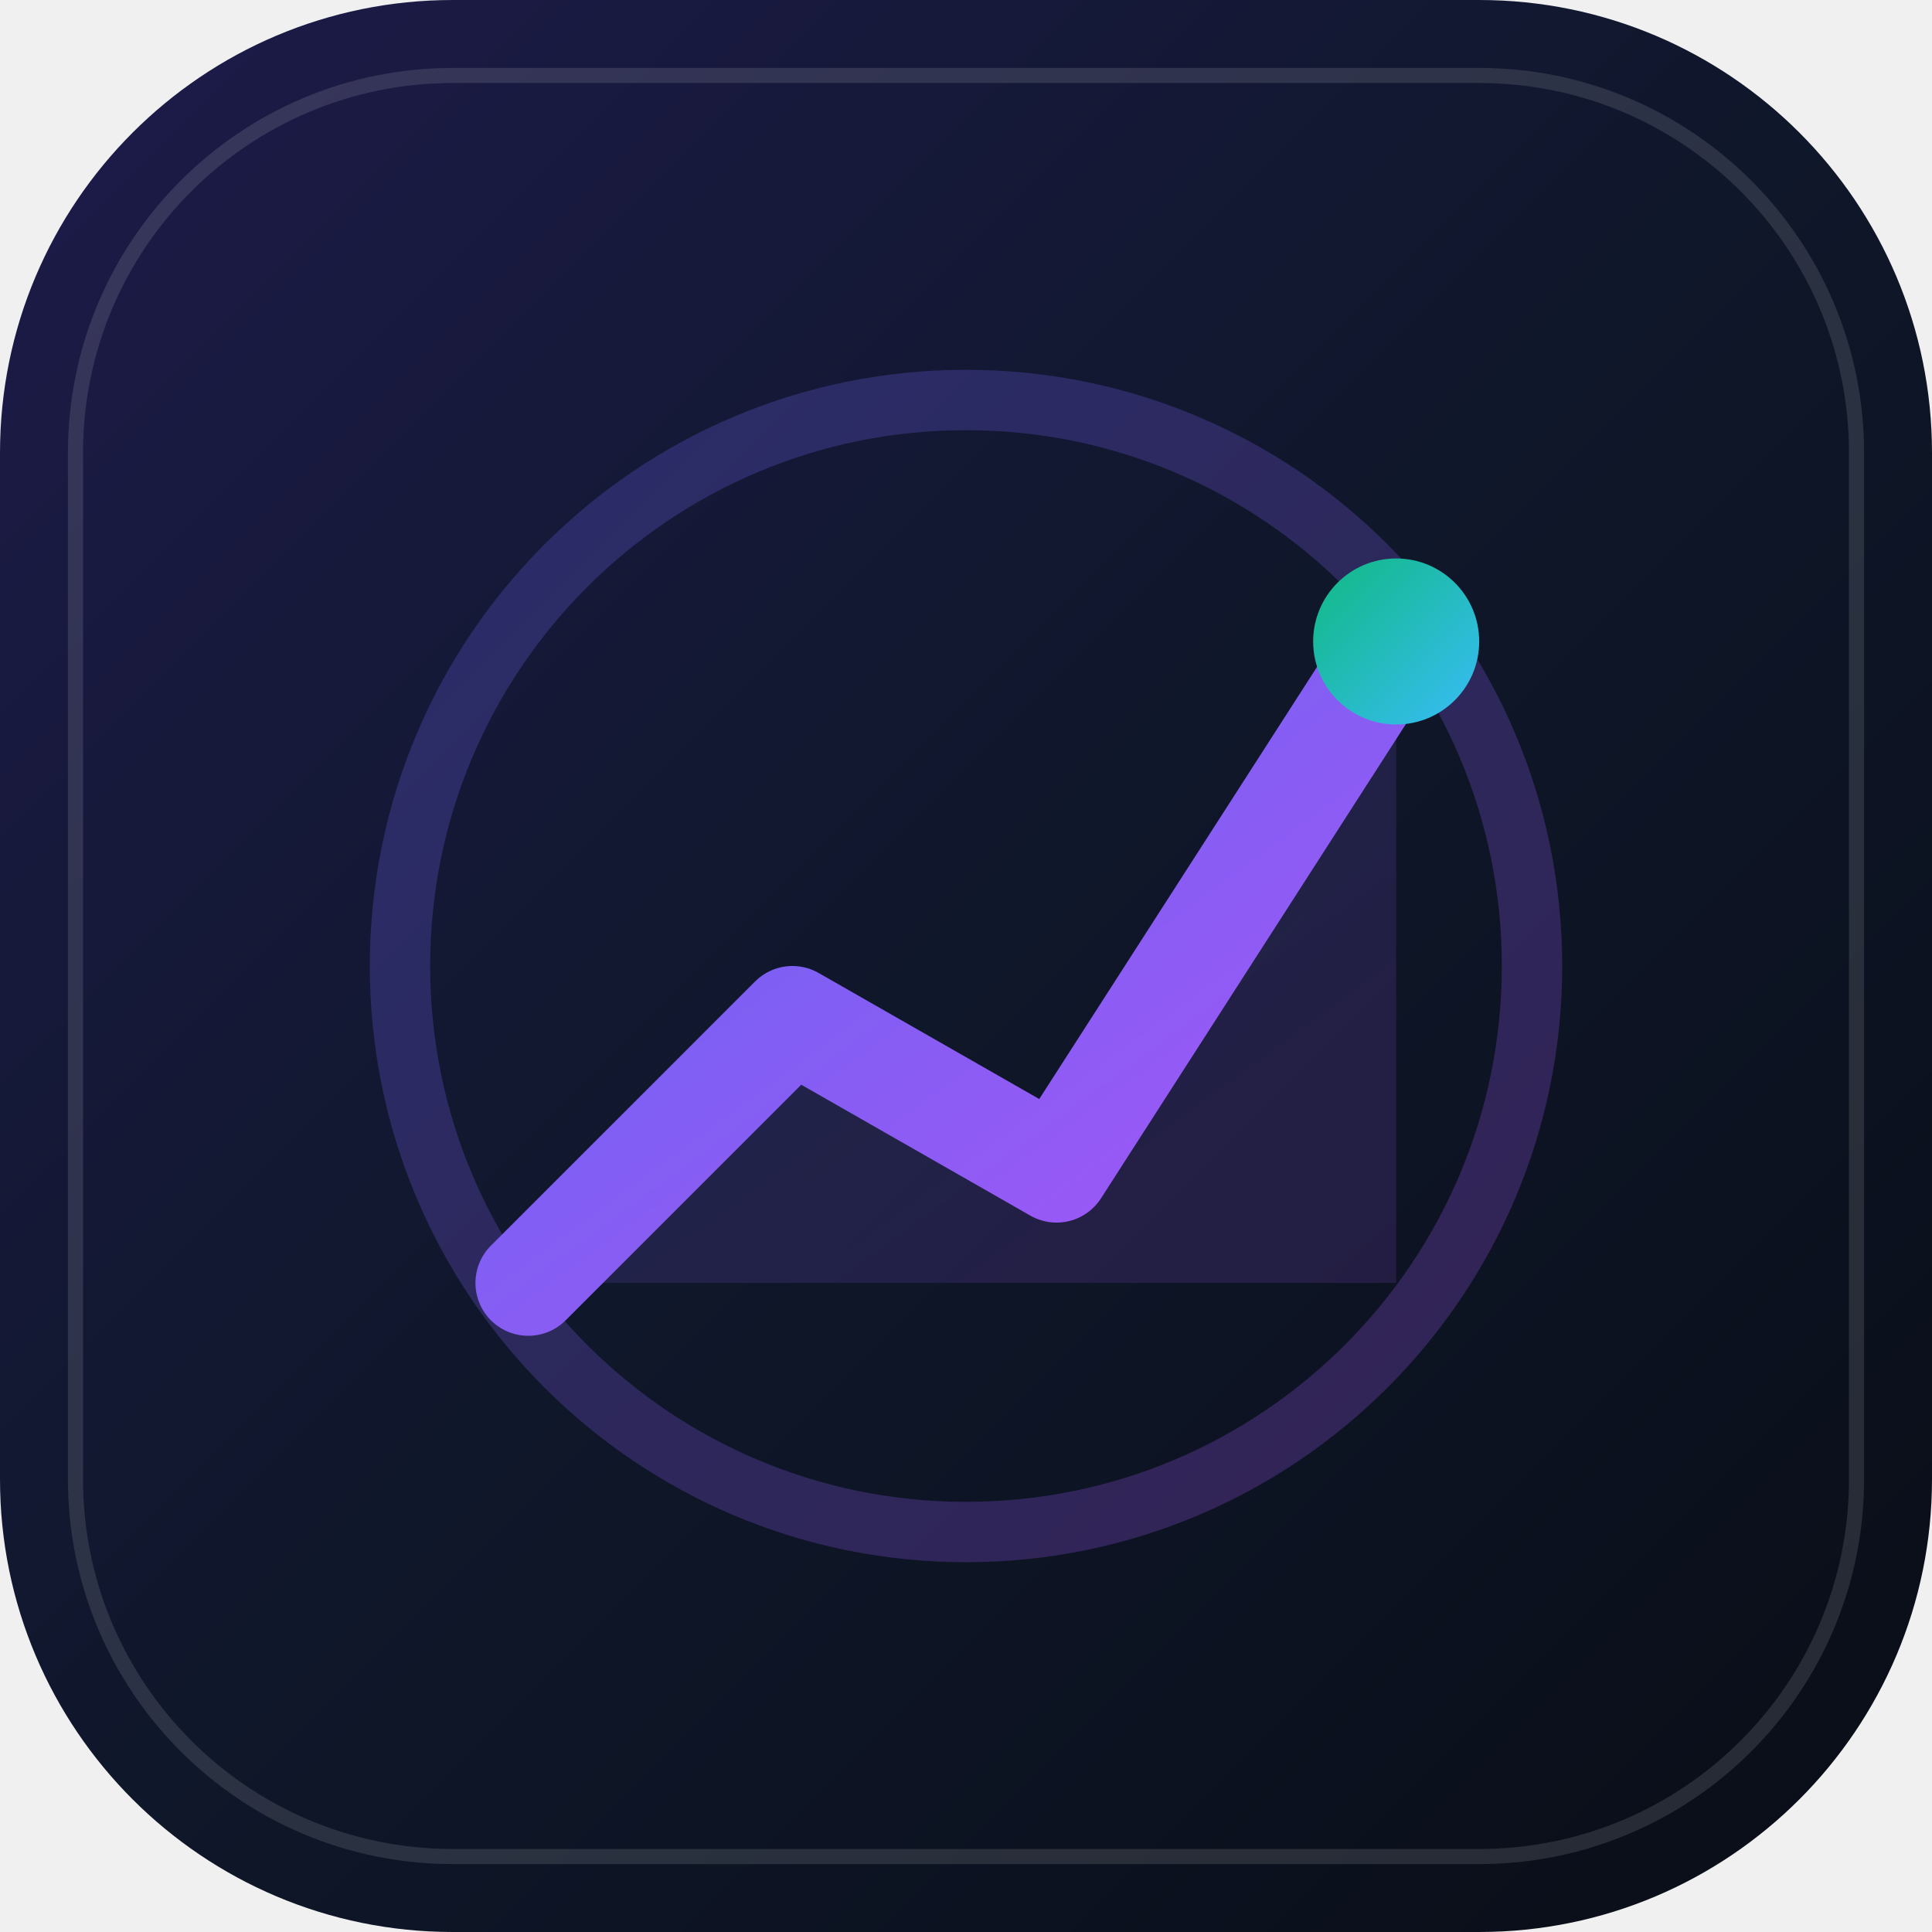
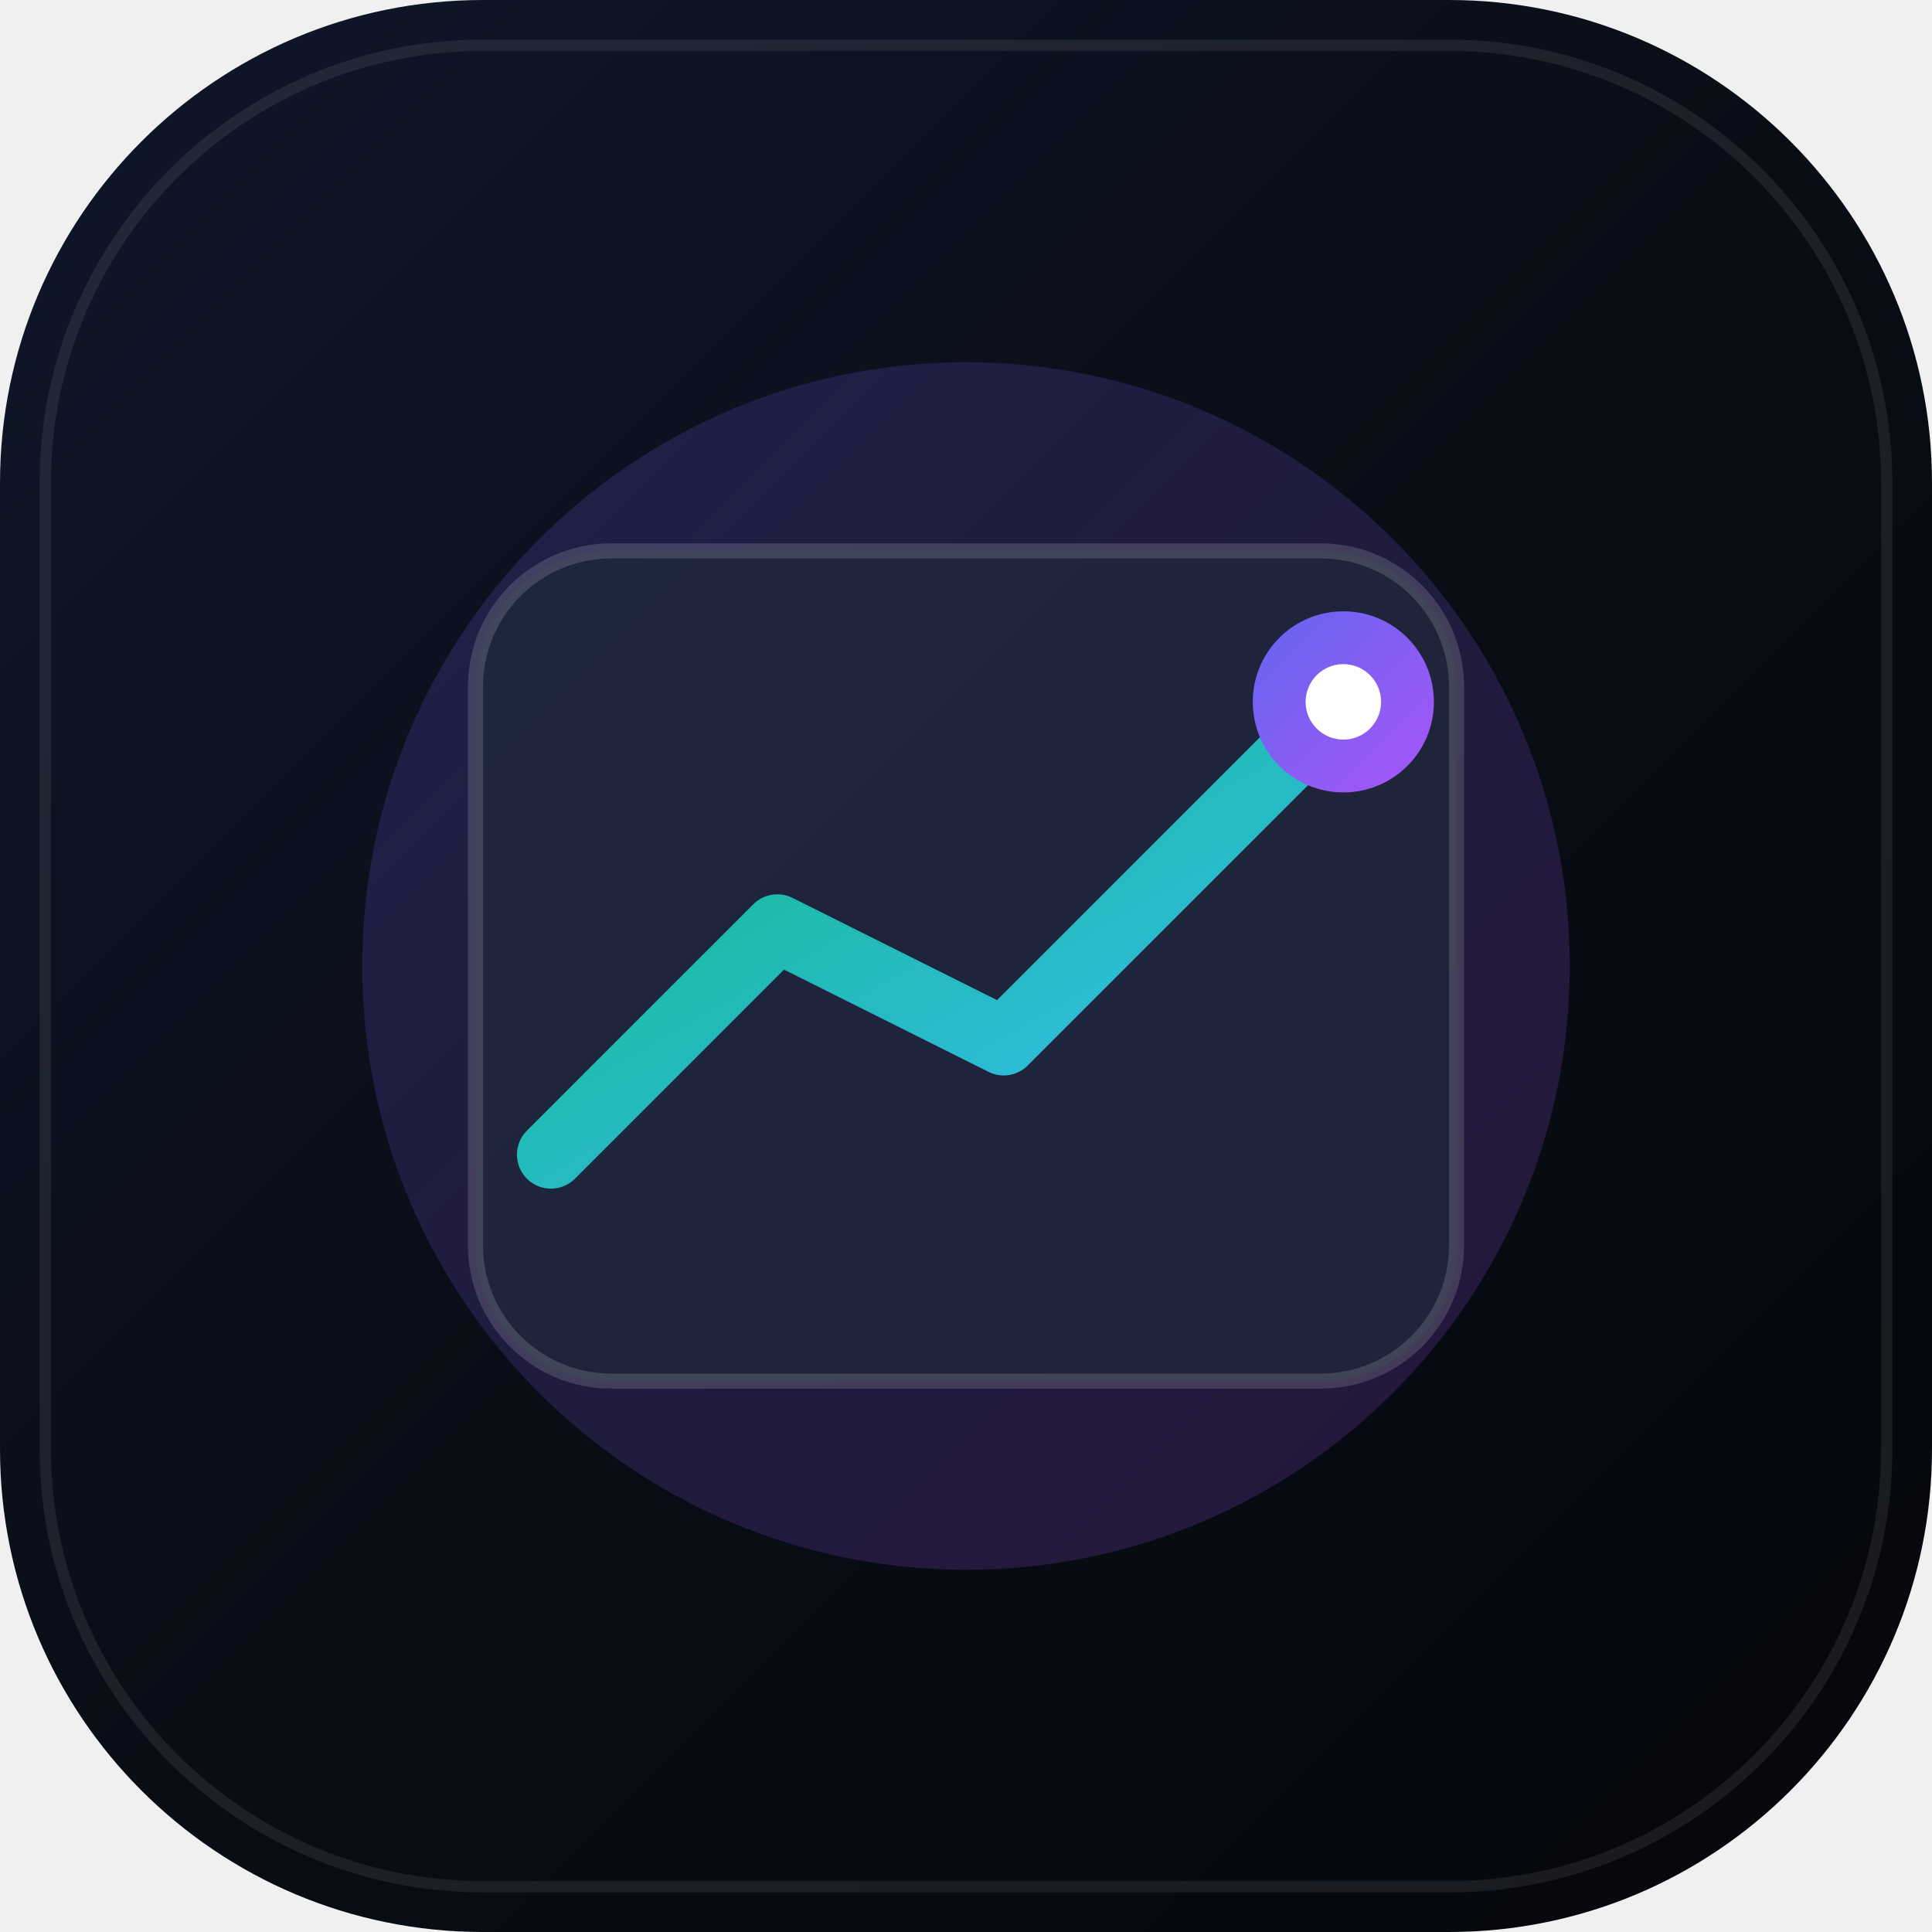
<svg xmlns="http://www.w3.org/2000/svg" viewBox="0 0 512 512" width="512" height="512">
  <defs>
    <linearGradient id="bg" x1="0%" y1="0%" x2="100%" y2="100%">
-       <stop offset="0%" stop-color="#1e1b4b" />
-       <stop offset="50%" stop-color="#0f172a" />
-       <stop offset="100%" stop-color="#090d16" />
+       <stop offset="0%" stop-color="#0f172a" />
+       <stop offset="50%" stop-color="#090d16" />
+       <stop offset="100%" stop-color="#05070c" />
    </linearGradient>
-     <linearGradient id="accent" x1="0%" y1="0%" x2="100%" y2="100%">
+     <linearGradient id="primaryGrad" x1="0%" y1="0%" x2="100%" y2="100%">
      <stop offset="0%" stop-color="#6366f1" />
      <stop offset="100%" stop-color="#a855f7" />
    </linearGradient>
-     <linearGradient id="glow" x1="0%" y1="0%" x2="100%" y2="100%">
+     <linearGradient id="accentGrad" x1="0%" y1="0%" x2="100%" y2="100%">
      <stop offset="0%" stop-color="#10b981" />
      <stop offset="100%" stop-color="#38bdf8" />
    </linearGradient>
  </defs>
-   <rect width="512" height="512" rx="120" fill="url(#bg)" />
-   <rect x="20" y="20" width="472" height="472" rx="100" fill="none" stroke="rgba(255,255,255,0.12)" stroke-width="4" />
-   <circle cx="256" cy="256" r="150" fill="none" stroke="url(#accent)" stroke-width="16" opacity="0.25" />
-   <path d="M 140 340 L 210 270 L 280 310 L 370 170" fill="none" stroke="url(#accent)" stroke-width="28" stroke-linecap="round" stroke-linejoin="round" />
-   <path d="M 140 340 L 210 270 L 280 310 L 370 170 L 370 340 Z" fill="url(#accent)" opacity="0.15" />
-   <circle cx="370" cy="170" r="22" fill="url(#glow)" />
+   <rect width="512" height="512" rx="128" fill="url(#bg)" />
+   <rect x="12" y="12" width="488" height="488" rx="116" fill="none" stroke="rgba(255,255,255,0.08)" stroke-width="3" />
+   <circle cx="256" cy="256" r="160" fill="url(#primaryGrad)" opacity="0.18" />
+   <g transform="translate(106, 106)">
+     <rect x="20" y="40" width="260" height="220" rx="36" fill="rgba(30, 41, 59, 0.7)" stroke="rgba(255, 255, 255, 0.15)" stroke-width="4" />
+     <path d="M 40 200 L 100 140 L 160 170 L 250 80" fill="none" stroke="url(#accentGrad)" stroke-width="18" stroke-linecap="round" stroke-linejoin="round" />
+     <circle cx="250" cy="80" r="24" fill="url(#primaryGrad)" />
+     <circle cx="250" cy="80" r="10" fill="#ffffff" />
+   </g>
</svg>
